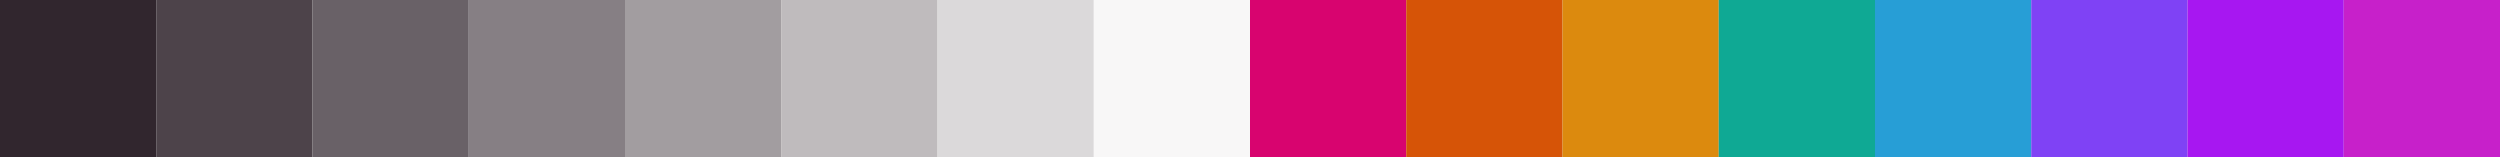
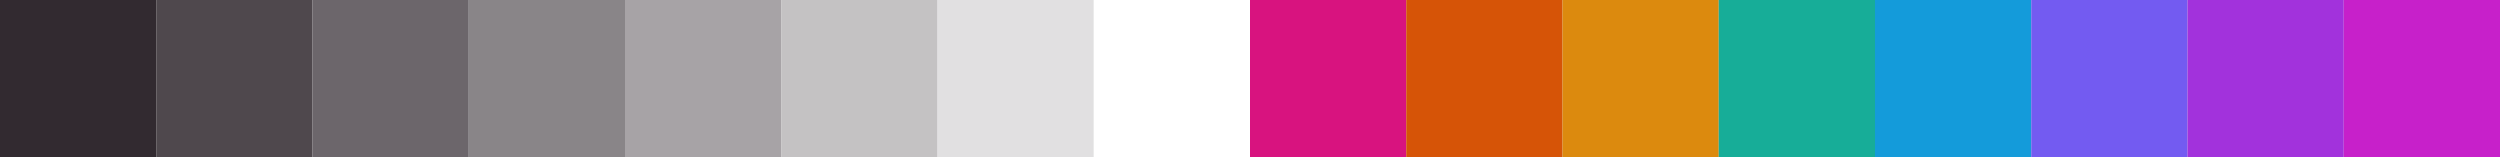
<svg xmlns="http://www.w3.org/2000/svg" width="800" height="50">
  <g>
-     <line id="base00" x1="025" y1="0" x2="025" y2="720" stroke-width="50" stroke="#31262e" />
-     <line id="base01" x1="075" y1="0" x2="075" y2="720" stroke-width="50" stroke="#4d434a" />
-     <line id="base02" x1="125" y1="0" x2="125" y2="720" stroke-width="50" stroke="#696167" />
-     <line id="base03" x1="175" y1="0" x2="175" y2="720" stroke-width="50" stroke="#867f84" />
-     <line id="base04" x1="225" y1="0" x2="225" y2="720" stroke-width="50" stroke="#a29da0" />
-     <line id="base05" x1="275" y1="0" x2="275" y2="720" stroke-width="50" stroke="#bfbbbd" />
-     <line id="base06" x1="325" y1="0" x2="325" y2="720" stroke-width="50" stroke="#dbd9da" />
-     <line id="base07" x1="375" y1="0" x2="375" y2="720" stroke-width="50" stroke="#f8f7f7" />
-     <line id="base08" x1="425" y1="0" x2="425" y2="720" stroke-width="50" stroke="#d8046f" />
+     <line id="base00" x1="025" y1="0" x2="025" y2="720" stroke-width="50" stroke="#322a30" />
+     <line id="base01" x1="075" y1="0" x2="075" y2="720" stroke-width="50" stroke="#4f484d" />
+     <line id="base02" x1="125" y1="0" x2="125" y2="720" stroke-width="50" stroke="#6c666b" />
+     <line id="base03" x1="175" y1="0" x2="175" y2="720" stroke-width="50" stroke="#898588" />
+     <line id="base04" x1="225" y1="0" x2="225" y2="720" stroke-width="50" stroke="#a7a3a6" />
+     <line id="base05" x1="275" y1="0" x2="275" y2="720" stroke-width="50" stroke="#c4c2c3" />
+     <line id="base06" x1="325" y1="0" x2="325" y2="720" stroke-width="50" stroke="#e1e0e1" />
+     <line id="base07" x1="375" y1="0" x2="375" y2="720" stroke-width="50" stroke="#ffffff" />
+     <line id="base08" x1="425" y1="0" x2="425" y2="720" stroke-width="50" stroke="#d8137f" />
    <line id="base09" x1="475" y1="0" x2="475" y2="720" stroke-width="50" stroke="#d65407" />
    <line id="base0A" x1="525" y1="0" x2="525" y2="720" stroke-width="50" stroke="#dc8a0e" />
-     <line id="base0B" x1="575" y1="0" x2="575" y2="720" stroke-width="50" stroke="#0fa994" />
-     <line id="base0C" x1="625" y1="0" x2="625" y2="720" stroke-width="50" stroke="#279ed6" />
-     <line id="base0D" x1="675" y1="0" x2="675" y2="720" stroke-width="50" stroke="#7f42f5" />
-     <line id="base0E" x1="725" y1="0" x2="725" y2="720" stroke-width="50" stroke="#a717f1" />
+     <line id="base0B" x1="575" y1="0" x2="575" y2="720" stroke-width="50" stroke="#17ad98" />
+     <line id="base0C" x1="625" y1="0" x2="625" y2="720" stroke-width="50" stroke="#149bda" />
+     <line id="base0D" x1="675" y1="0" x2="675" y2="720" stroke-width="50" stroke="#735bf1" />
+     <line id="base0E" x1="725" y1="0" x2="725" y2="720" stroke-width="50" stroke="#a232dc" />
    <line id="base0F" x1="775" y1="0" x2="775" y2="720" stroke-width="50" stroke="#c720ca" />
  </g>
</svg>
